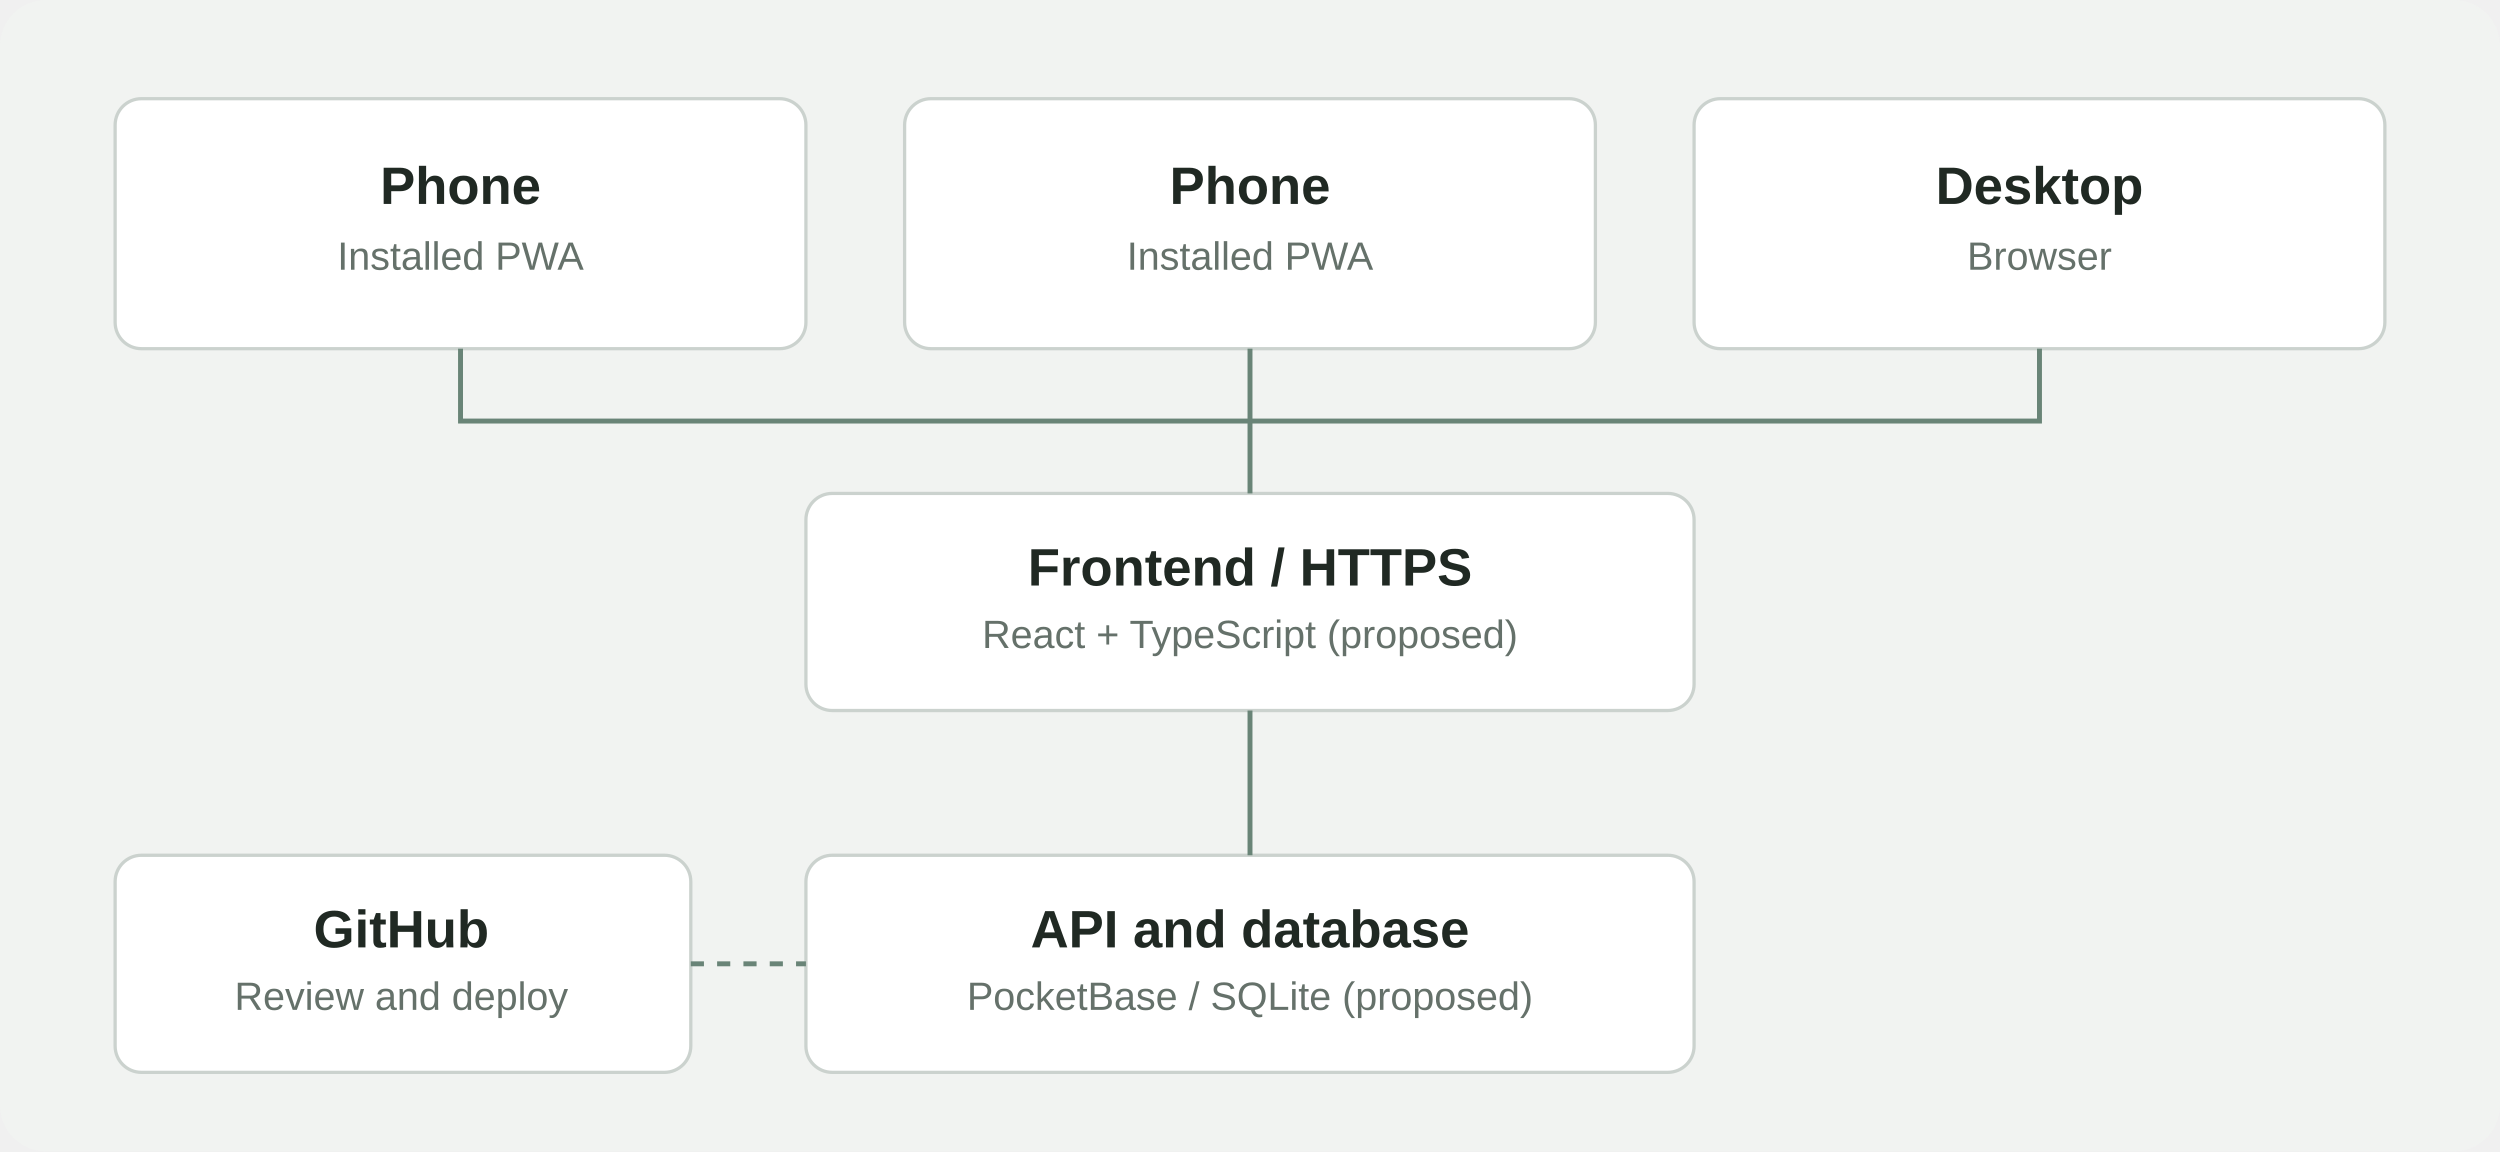
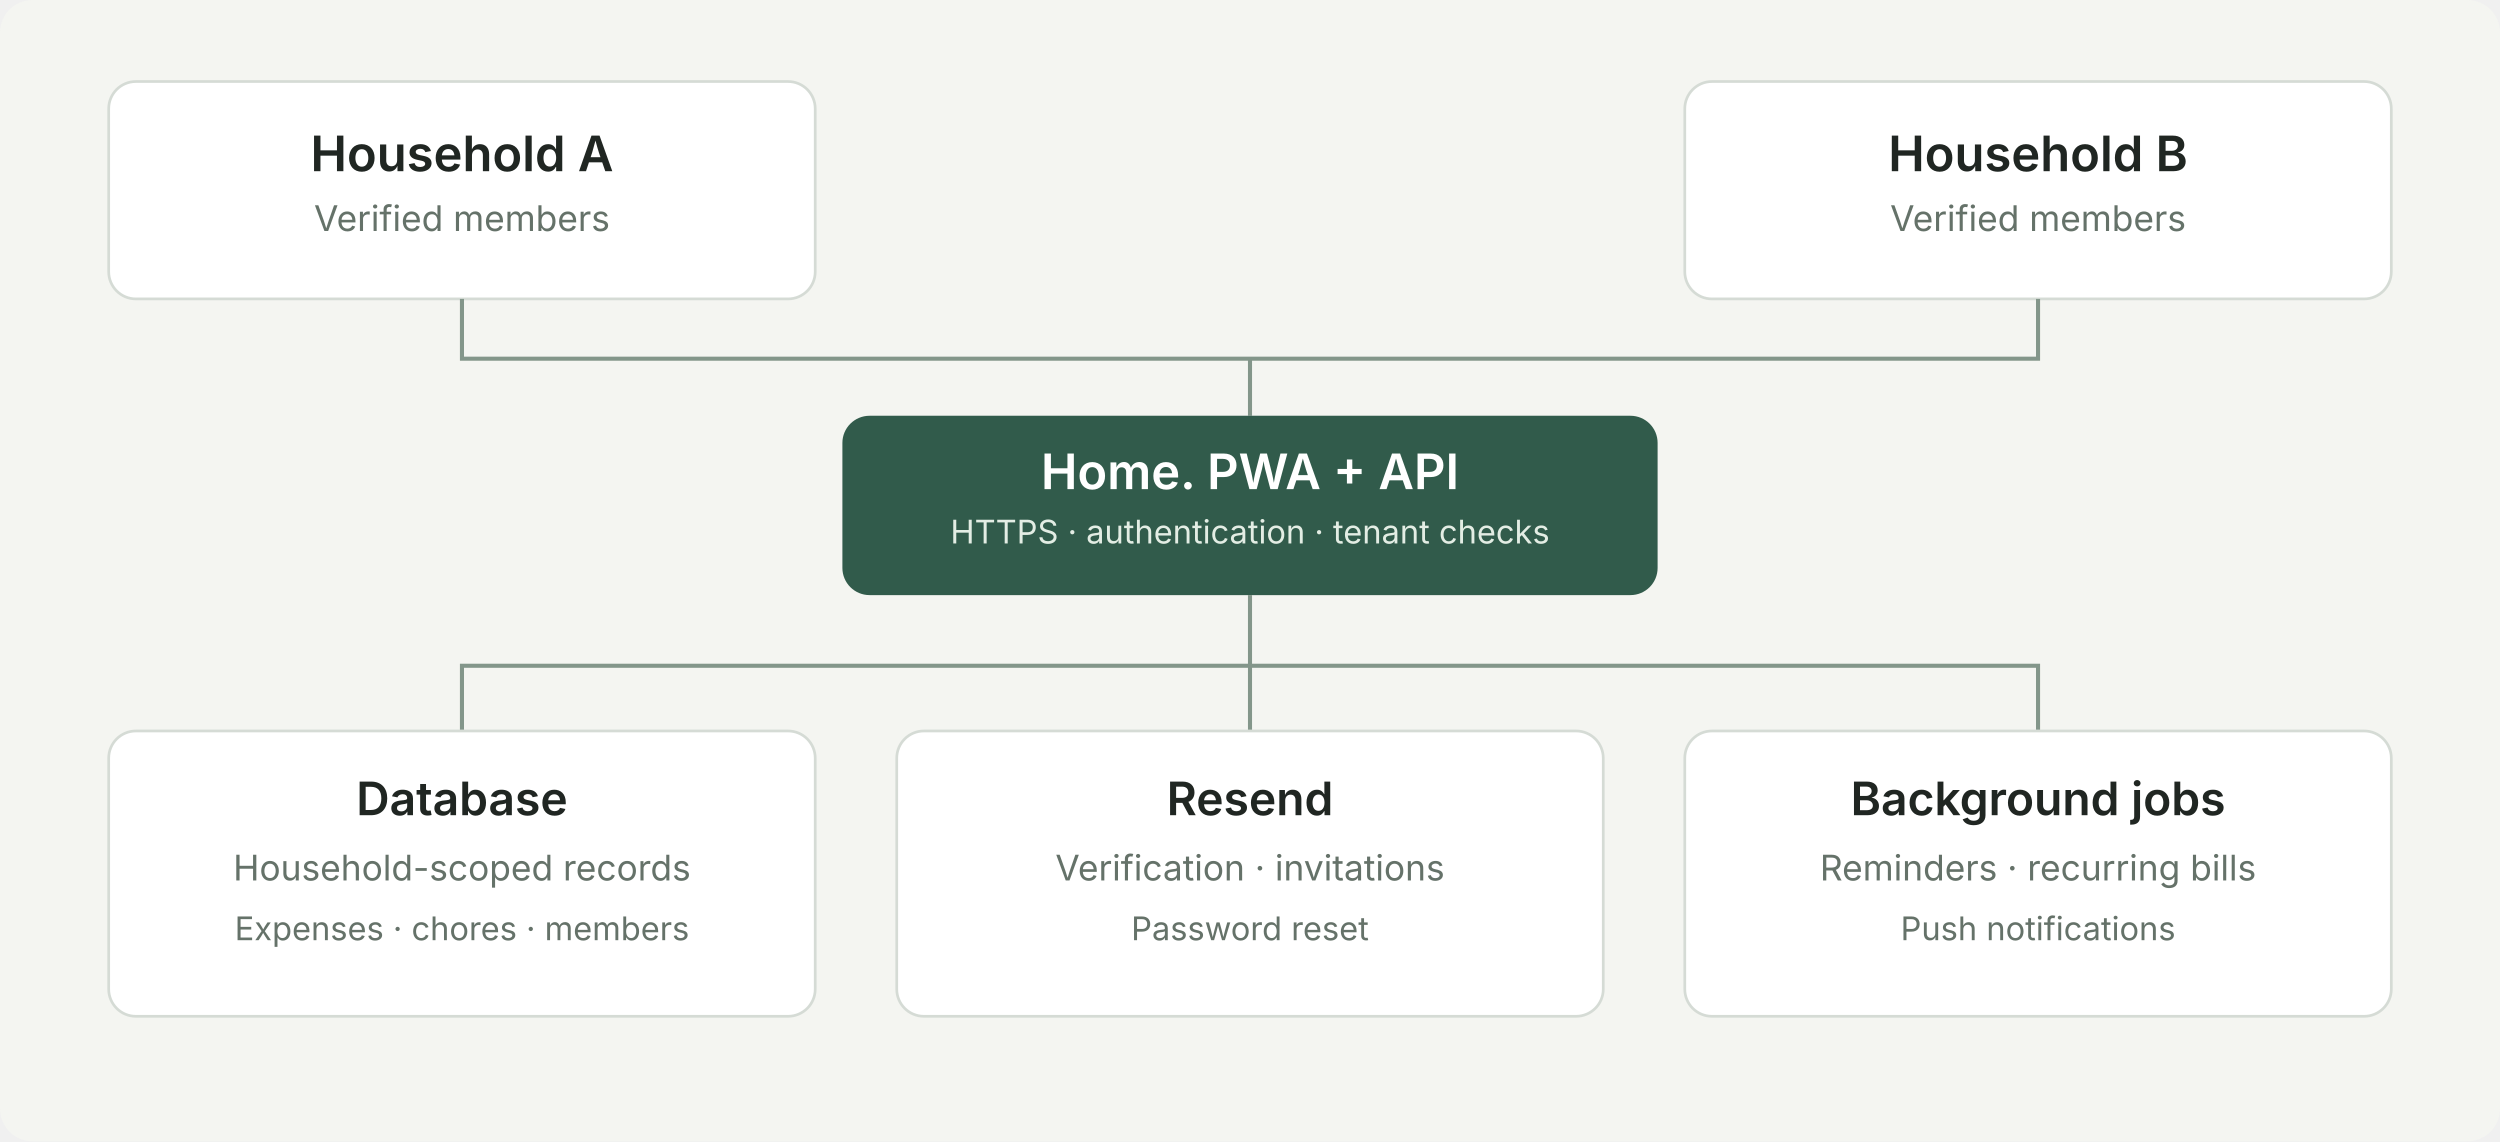
- <svg xmlns="http://www.w3.org/2000/svg" width="760" height="350" viewBox="0 0 760 350">
-   <style>text{font-family:Arial,sans-serif;fill:#202923}.t{font-size:16px;font-weight:600}.s{font-size:12px;fill:#65716a}</style>
-   <rect width="760" height="350" rx="14" fill="#f1f3f1" />
-   <g fill="#fff" stroke="#cbd2ce">
-     <rect x="35" y="30" width="210" height="76" rx="8" />
-     <rect x="275" y="30" width="210" height="76" rx="8" />
-     <rect x="515" y="30" width="210" height="76" rx="8" />
-     <rect x="245" y="150" width="270" height="66" rx="8" />
-     <rect x="245" y="260" width="270" height="66" rx="8" />
-     <rect x="35" y="260" width="175" height="66" rx="8" />
-   </g>
-   <g text-anchor="middle">
-     <text x="140" y="62" class="t">Phone</text>
-     <text x="140" y="82" class="s">Installed PWA</text>
-     <text x="380" y="62" class="t">Phone</text>
-     <text x="380" y="82" class="s">Installed PWA</text>
-     <text x="620" y="62" class="t">Desktop</text>
-     <text x="620" y="82" class="s">Browser</text>
-     <text x="380" y="178" class="t">Frontend / HTTPS</text>
-     <text x="380" y="197" class="s">React + TypeScript (proposed)</text>
-     <text x="380" y="288" class="t">API and database</text>
-     <text x="380" y="307" class="s">PocketBase / SQLite (proposed)</text>
-     <text x="122" y="288" class="t">GitHub</text>
-     <text x="122" y="307" class="s">Review and deploy</text>
-   </g>
-   <g fill="none" stroke="#698477" stroke-width="1.5">
-     <path d="M140 106V128H380V150M380 106V150M620 106V128H380M380 216V260" />
-     <path d="M210 293H245" stroke-dasharray="4 4" />
+ <svg xmlns="http://www.w3.org/2000/svg" width="920" height="420" viewBox="0 0 920 420">
+   <g font-family="Inter, Arial, sans-serif">
+     <rect x="0" y="0" width="920" height="420" rx="12" fill="#f4f5f1" stroke="none" />
+     <rect x="40" y="30" width="260" height="80" rx="10" fill="#fff" stroke="#d5dbd5" />
+     <rect x="620" y="30" width="260" height="80" rx="10" fill="#fff" stroke="#d5dbd5" />
+     <text x="170" y="63" font-size="18" font-weight="600" fill="#202622" text-anchor="middle">Household A</text>
+     <text x="170" y="85" font-size="13" font-weight="400" fill="#657269" text-anchor="middle">Verified members</text>
+     <text x="750" y="63" font-size="18" font-weight="600" fill="#202622" text-anchor="middle">Household B</text>
+     <text x="750" y="85" font-size="13" font-weight="400" fill="#657269" text-anchor="middle">Verified members</text>
+     <path d="M170 110V132H460V153M750 110V132H460" stroke="#83968a" fill="none" stroke-width="1.5" />
+     <rect x="310" y="153" width="300" height="66" rx="10" fill="#315b4b" stroke="none" />
+     <text x="460" y="180" font-size="18" font-weight="600" fill="#fff" text-anchor="middle">Home. PWA + API</text>
+     <text x="460" y="200" font-size="12" font-weight="400" fill="#e3ede4" text-anchor="middle">HTTPS · authentication · tenant checks</text>
+     <path d="M460 219V245H170V269M460 219V269M460 245H750V269" stroke="#83968a" fill="none" stroke-width="1.5" />
+     <rect x="40" y="269" width="260" height="105" rx="10" fill="#fff" stroke="#d5dbd5" />
+     <rect x="330" y="269" width="260" height="105" rx="10" fill="#fff" stroke="#d5dbd5" />
+     <rect x="620" y="269" width="260" height="105" rx="10" fill="#fff" stroke="#d5dbd5" />
+     <text x="170" y="300" font-size="17" font-weight="600" fill="#202622" text-anchor="middle">Database</text>
+     <text x="170" y="324" font-size="13" font-weight="400" fill="#657269" text-anchor="middle">Household-scoped records</text>
+     <text x="170" y="346" font-size="12" font-weight="400" fill="#657269" text-anchor="middle">Expenses · chores · members</text>
+     <text x="460" y="300" font-size="17" font-weight="600" fill="#202622" text-anchor="middle">Resend</text>
+     <text x="460" y="324" font-size="13" font-weight="400" fill="#657269" text-anchor="middle">Verification · invitations</text>
+     <text x="460" y="346" font-size="12" font-weight="400" fill="#657269" text-anchor="middle">Password reset</text>
+     <text x="750" y="300" font-size="17" font-weight="600" fill="#202622" text-anchor="middle">Background jobs</text>
+     <text x="750" y="324" font-size="13" font-weight="400" fill="#657269" text-anchor="middle">Reminders · recurring bills</text>
+     <text x="750" y="346" font-size="12" font-weight="400" fill="#657269" text-anchor="middle">Push notifications</text>
  </g>
</svg>
